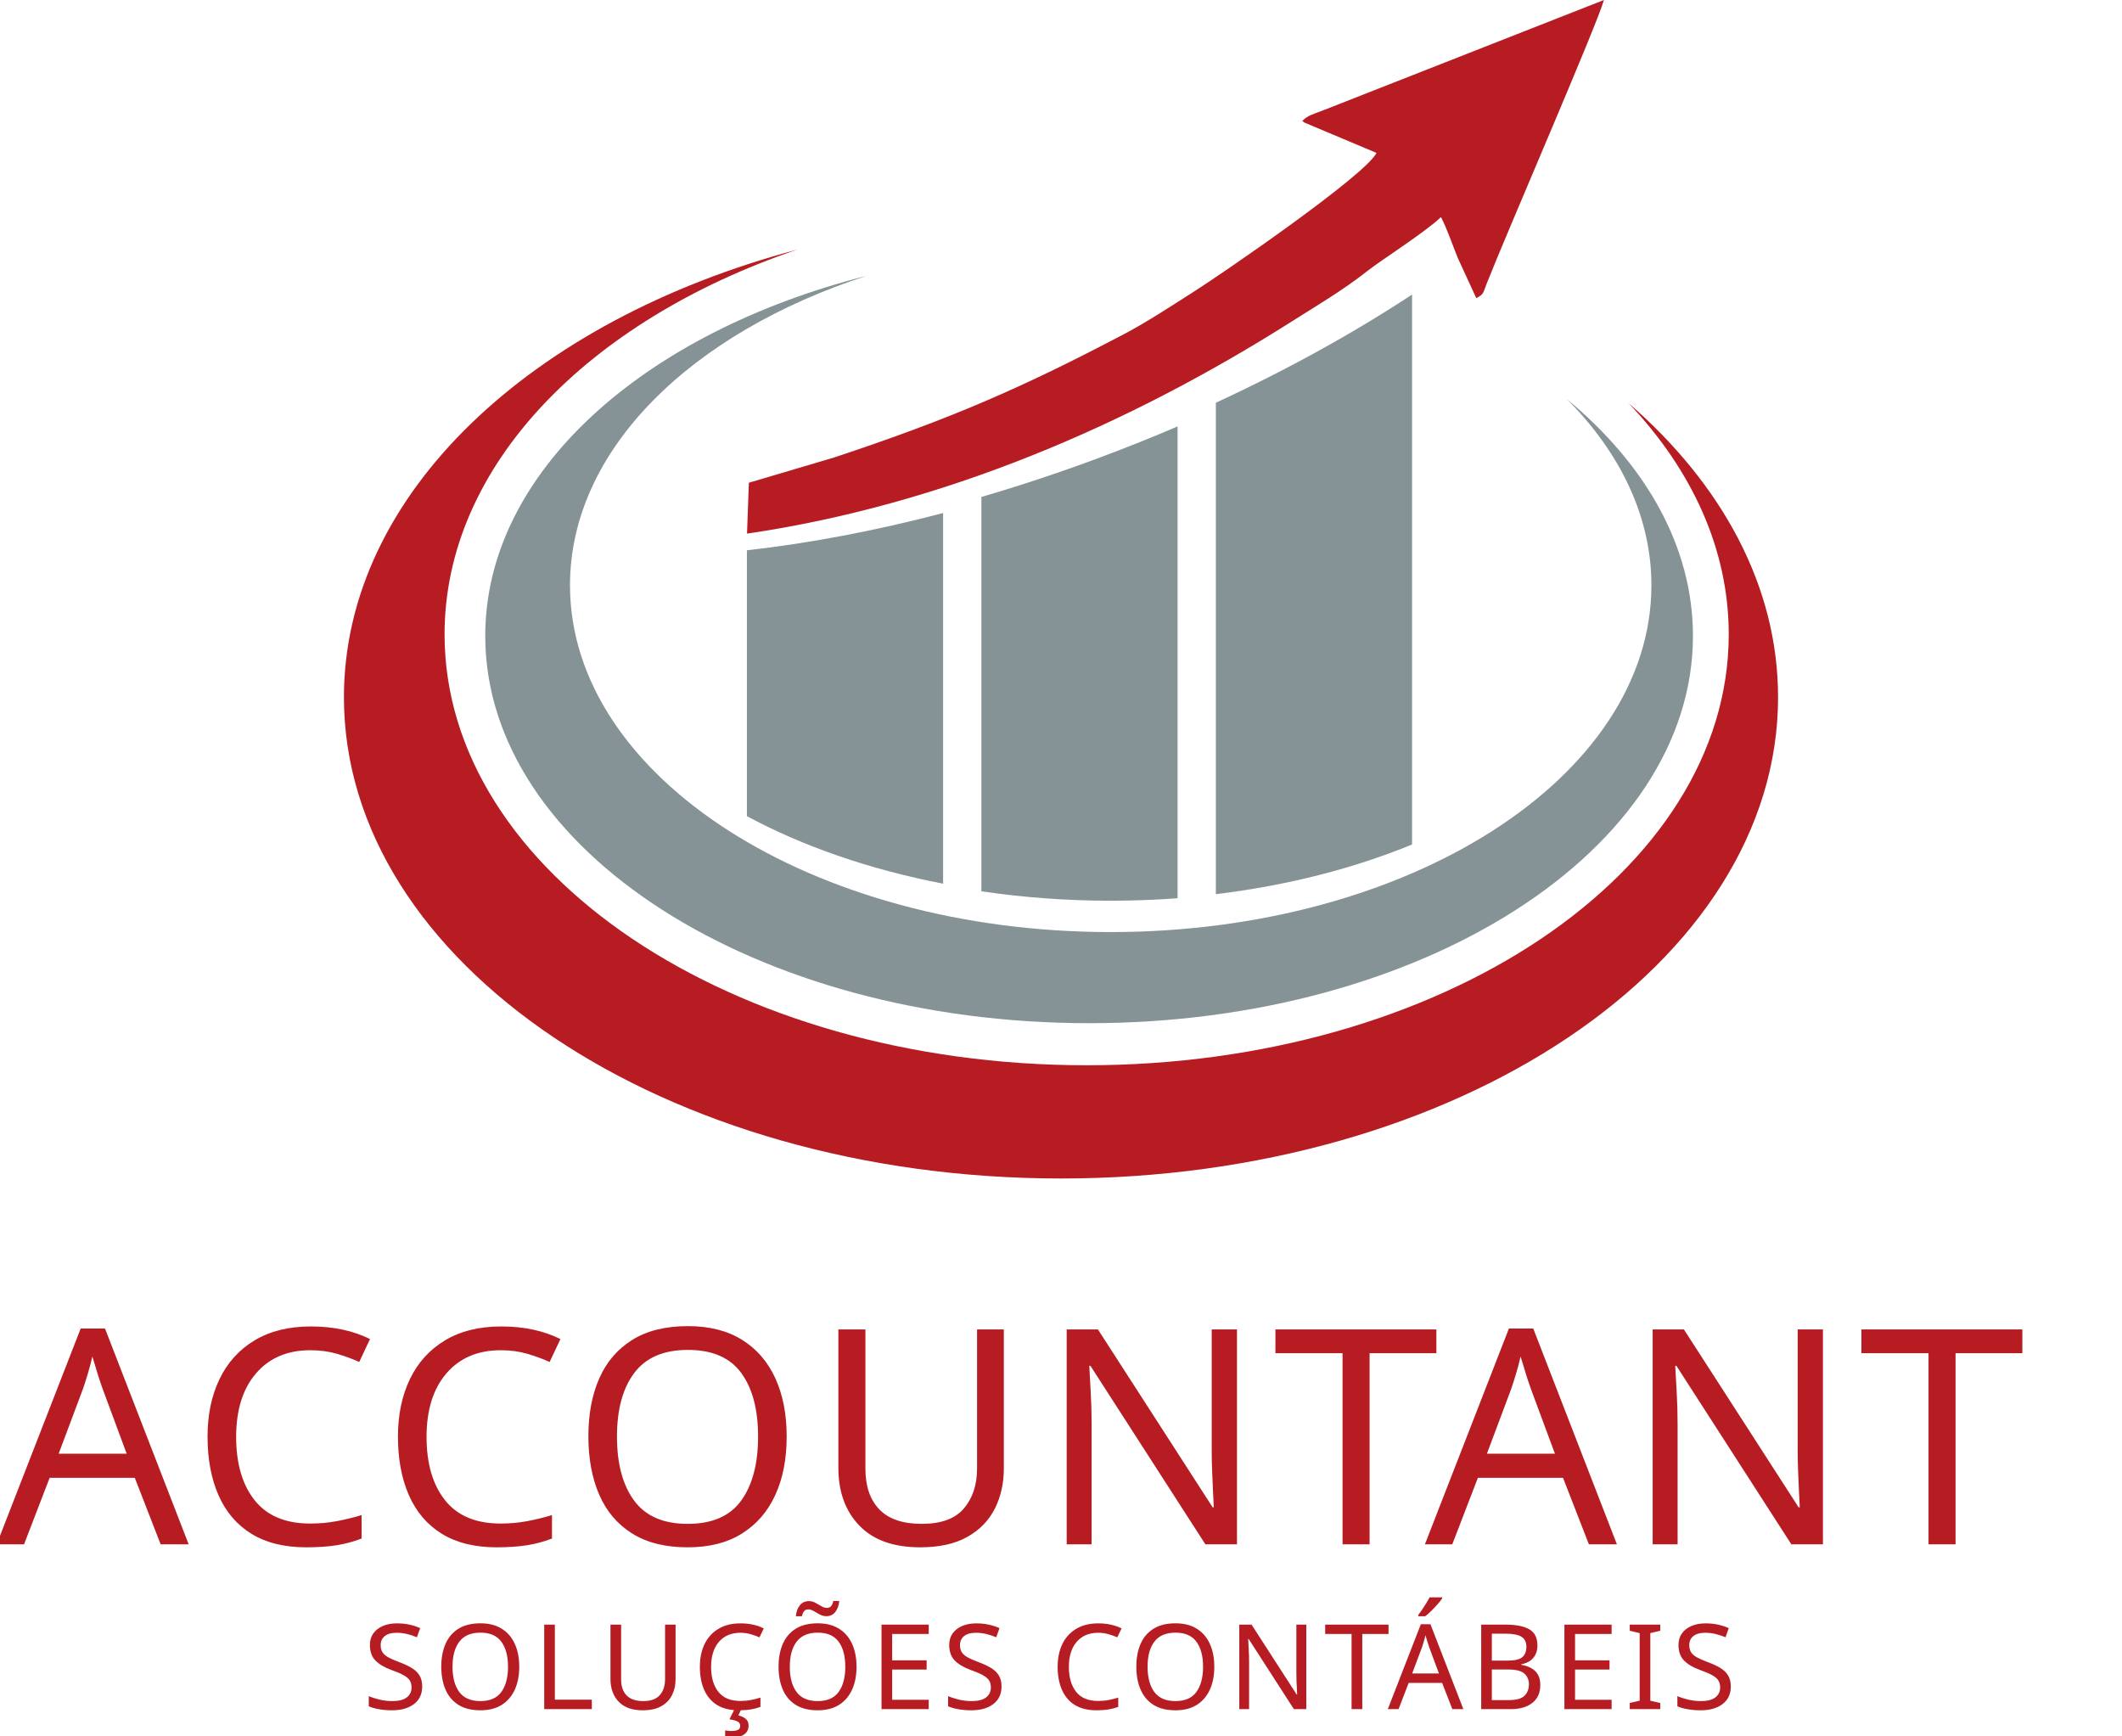
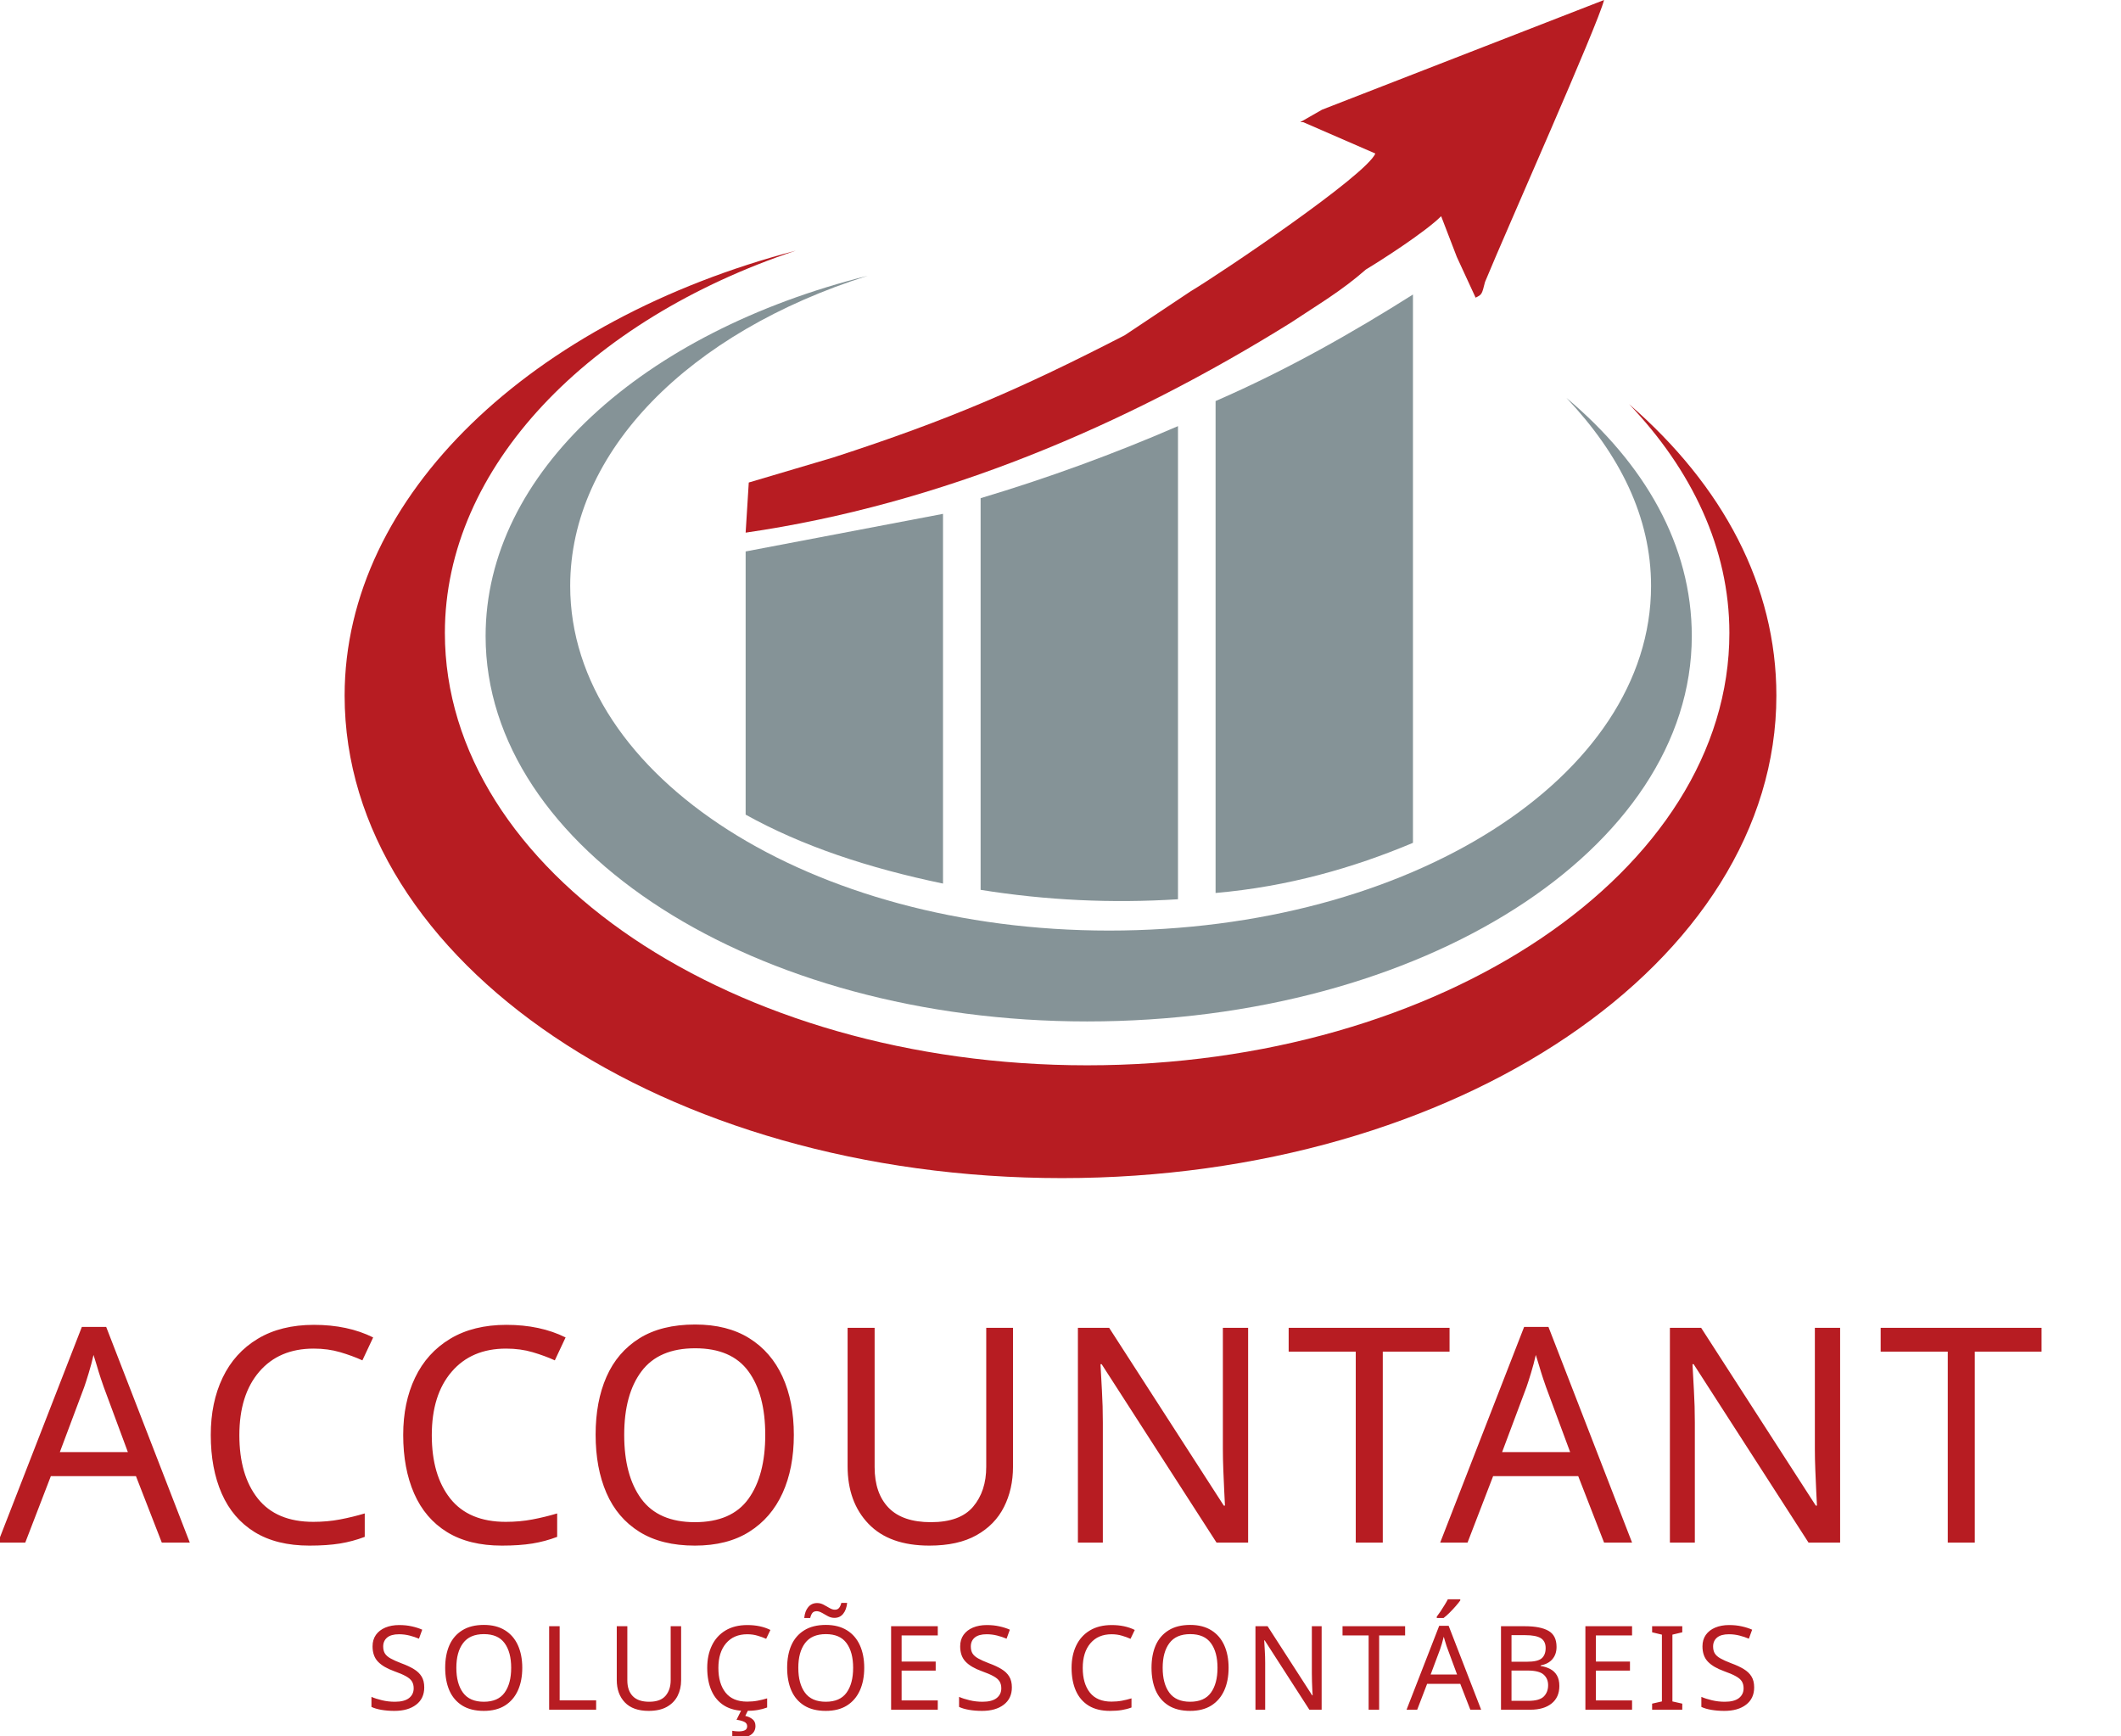
- <svg xmlns="http://www.w3.org/2000/svg" viewBox="0 0 677.043 553.664" height="553.664" width="677.043" xml:space="preserve" id="svg2" version="1.1">
-   <defs id="defs6" />
-   <g transform="matrix(1.333333,0,0,-1.333333,-58.3317,634.876)" id="g10">
-     <g id="g176">
-       <text transform="scale(1,-1)" style="font-style:normal;font-variant:normal;font-weight:normal;font-stretch:normal;font-size:88.197px;font-family:Poet;-inkscape-font-specification:Poet;writing-mode:lr-tb;fill:#b71c22;fill-opacity:1;fill-rule:nonzero;stroke:none" id="text34" x="42.957" y="-106.656">
-         <tspan x="42.957" y="-106.656" id="tspan32" style="font-size:72px;letter-spacing:1.5px">ACCOUNTANT</tspan>
-       </text>
-       <text transform="scale(1,-1)" style="font-variant:normal;font-weight:normal;font-size:28.322px;font-family:AvantGardeITCbyBT;-inkscape-font-specification:AvantGardeITCbyBT-Book;writing-mode:lr-tb;fill:#b71c22;fill-opacity:1;fill-rule:nonzero;stroke:none" id="text38" x="130.558" y="-67.225">
-         <tspan id="tspan36" style="font-style:normal;font-variant:normal;font-weight:normal;font-stretch:normal;font-family:Poet;-inkscape-font-specification:Poet;letter-spacing:1.5px;word-spacing:0px" x="130.558" y="-67.225">SOLUÇÕES CONTÁBEIS</tspan>
-       </text>
-       <g id="g161">
-         <path id="path16" d="m 269.427,353.404 c -16.463,-4.306 -32.288,-7.279 -46.95,-8.91 v -63.615 c 13.386,-7.204 29.338,-12.762 46.95,-16.155 z" style="fill:#859397;fill-opacity:1;fill-rule:evenodd;stroke:none;stroke-width:0.96" />
-         <path id="path18" d="m 325.538,374.128 c -2.924,-1.25 -5.882,-2.48 -8.88,-3.682 -12.845,-5.153 -25.608,-9.551 -38.07,-13.196 v -94.351 c 9.917,-1.464 20.275,-2.253 30.943,-2.253 5.42,0 10.761,0.203 16.006,0.592 z" style="fill:#859397;fill-opacity:1;fill-rule:evenodd;stroke:none;stroke-width:0.969" />
-         <path id="path20" d="m 381.647,405.679 c -13.884,-9.132 -29.68,-17.897 -46.95,-25.883 V 262.218 c 17.1,2.054 32.99,6.158 46.95,11.88 z" style="fill:#859397;fill-opacity:1;fill-rule:evenodd;stroke:none;stroke-width:0.975" />
-         <path id="path22" style="fill:#b71c22;fill-opacity:1;fill-rule:evenodd;stroke:none" d="m 234.468,416.42 c -63.505,-16.884 -108.419,-58.466 -108.419,-107.09 0,-63.594 76.824,-115.146 171.591,-115.146 94.767,0 171.59,51.553 171.59,115.146 0,26.5 -13.348,50.905 -35.768,70.364 15.17,-15.983 23.963,-34.958 23.963,-55.312 0,-56.944 -68.79,-103.105 -153.647,-103.105 -84.857,0 -153.647,46.162 -153.647,103.105 0,40.208 34.302,75.037 84.336,92.038" />
-         <g transform="scale(0.60841,0.60561)" id="g24" />
-         <path id="path28" style="fill:#859397;fill-opacity:1;fill-rule:evenodd;stroke:none" d="m 251.166,410.178 c -53.478,-13.586 -91.3,-47.048 -91.3,-86.176 0,-51.174 64.694,-92.659 144.498,-92.659 79.803,0 144.497,41.484 144.497,92.659 0,21.325 -11.241,40.963 -30.121,56.622 12.775,-12.862 20.18,-28.131 20.18,-44.51 0,-45.823 -57.928,-82.969 -129.387,-82.969 -71.458,0 -129.387,37.146 -129.387,82.969 0,32.356 28.886,60.383 71.02,74.063" />
-         <path id="path30" style="fill:#b71c22;fill-opacity:1;fill-rule:evenodd;stroke:none" d="m 222.508,348.478 c 46.548,6.839 90.778,25.687 130.347,50.762 6.312,4 12.255,7.471 18.08,12.062 3.476,2.74 13.995,9.382 17.627,12.919 1.491,-2.856 2.666,-6.43 4.014,-9.758 l 4.44,-9.645 c 1.846,0.996 1.544,1.093 2.52,3.562 5.046,12.773 26.389,61.861 28.022,67.777 l -67.547,-26.541 c -1.794,-0.7 -3.554,-1.118 -4.64,-2.443 0.128,-0.107 0.347,-0.083 0.403,-0.293 l 17.364,-7.309 c -2.572,-5.307 -36.986,-28.954 -44.141,-33.479 -5.003,-3.163 -10.745,-6.966 -16.184,-9.828 -24.655,-12.969 -41.539,-20.305 -69.474,-29.568 l -20.393,-6.043 z" />
-         <g id="g141" transform="scale(0.60841,0.60561)" />
-       </g>
-     </g>
-     <g transform="scale(0.60841,0.60561)" id="g145" />
-   </g>
+ <svg xmlns="http://www.w3.org/2000/svg" width="677" height="554" version="1">
+   <text x="43" y="-107" fill="#b71c22" font-family="Poet" font-size="88" font-weight="400" style="-inkscape-font-specification:Poet" transform="matrix(1.33333 0 0 1.33333 -58 635)">
+     <tspan x="43" y="-107" font-size="72" letter-spacing="2">ACCOUNTANT</tspan>
+   </text>
+   <text x="131" y="-67" fill="#b71c22" font-family="AvantGardeITCbyBT" font-size="28" font-weight="400" style="-inkscape-font-specification:AvantGardeITCbyBT-Book" transform="matrix(1.33333 0 0 1.33333 -58 635)">
+     <tspan x="131" y="-67" font-family="Poet" letter-spacing="2" style="-inkscape-font-specification:Poet" word-spacing="0">SOLUÇÕES CONTÁBEIS</tspan>
+   </text>
+   <path fill="#859397" fill-rule="evenodd" d="M301 164l-63 12v84c18 10 39 17 63 22zM376 136a566 566 0 0 1-63 23v125a283 283 0 0 0 63 3zM451 94c-19 12-40 24-63 34v157c23-2 44-8 63-16z" />
+   <path fill="#b71c22" fill-rule="evenodd" d="M254 80c-84 22-144 78-144 142 0 85 102 154 229 154 126 0 228-69 228-154 0-35-17-67-47-93 20 21 32 46 32 73 0 76-92 138-205 138s-205-62-205-138c0-53 46-100 112-122" />
+   <path fill="#859397" fill-rule="evenodd" d="M277 88c-72 18-122 63-122 115 0 68 86 123 192 123 107 0 193-55 193-123 0-29-15-55-40-76 17 18 27 38 27 60 0 61-77 110-173 110-95 0-172-49-172-110 0-43 38-81 95-99" />
+   <path fill="#b71c22" fill-rule="evenodd" d="M238 170c62-9 121-34 174-67 9-6 16-10 24-17 5-3 19-12 24-17l5 13 6 13c2-1 2-1 3-5 7-17 36-82 38-90l-90 35-7 4h1l23 10c-3 7-49 38-59 44l-21 14c-33 17-56 27-93 39l-27 8z" />
</svg>
